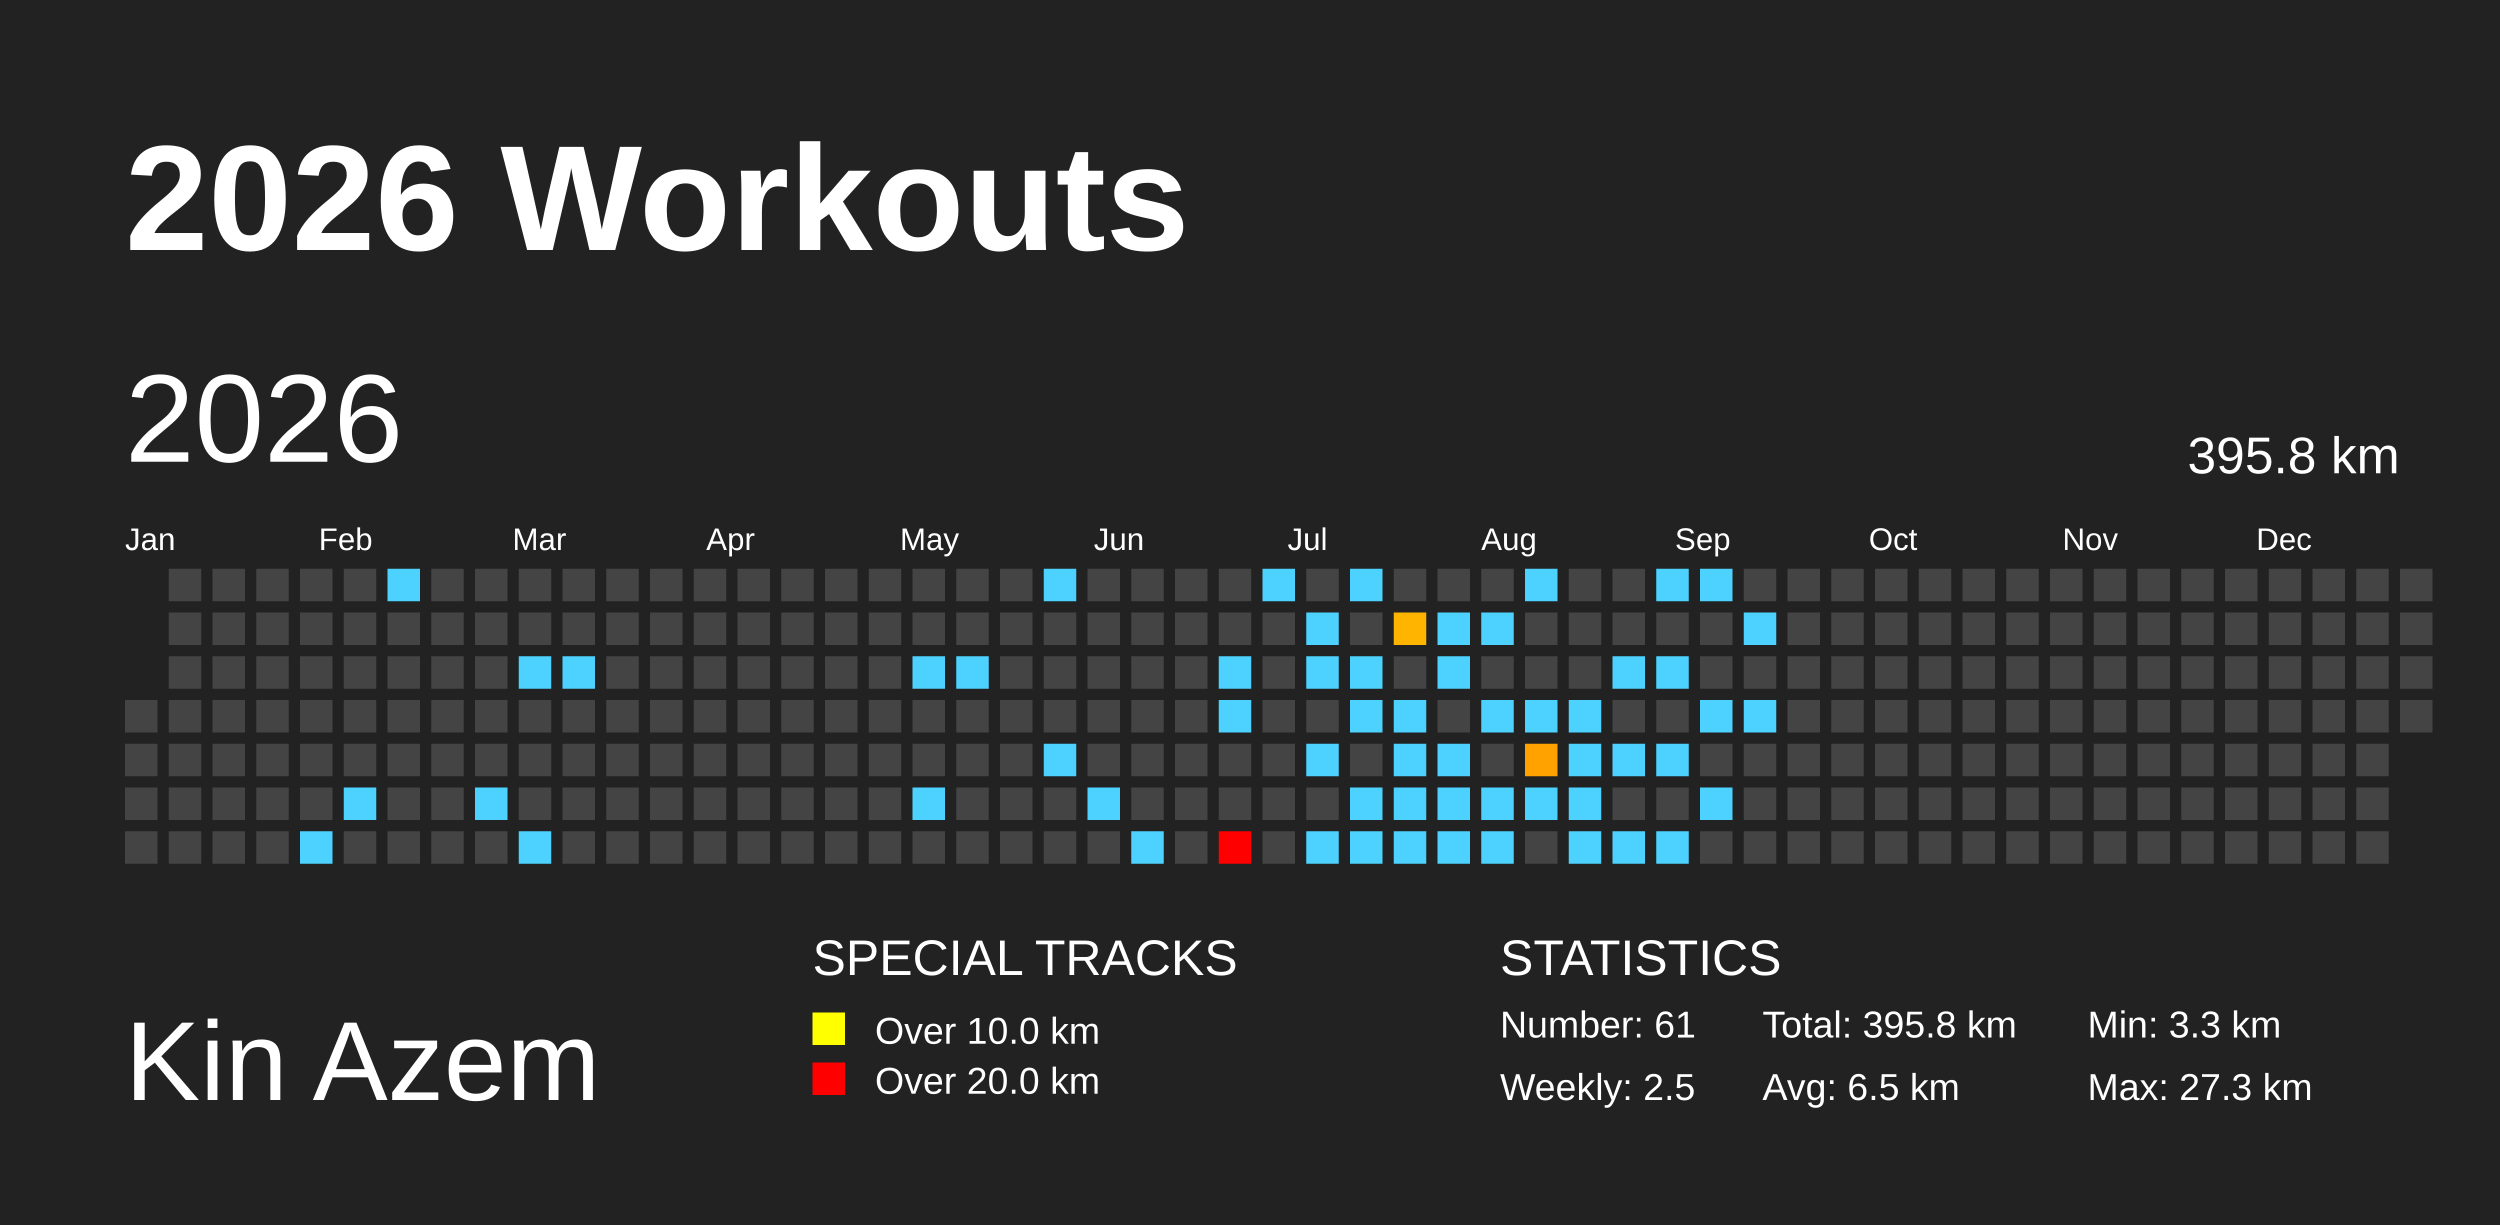
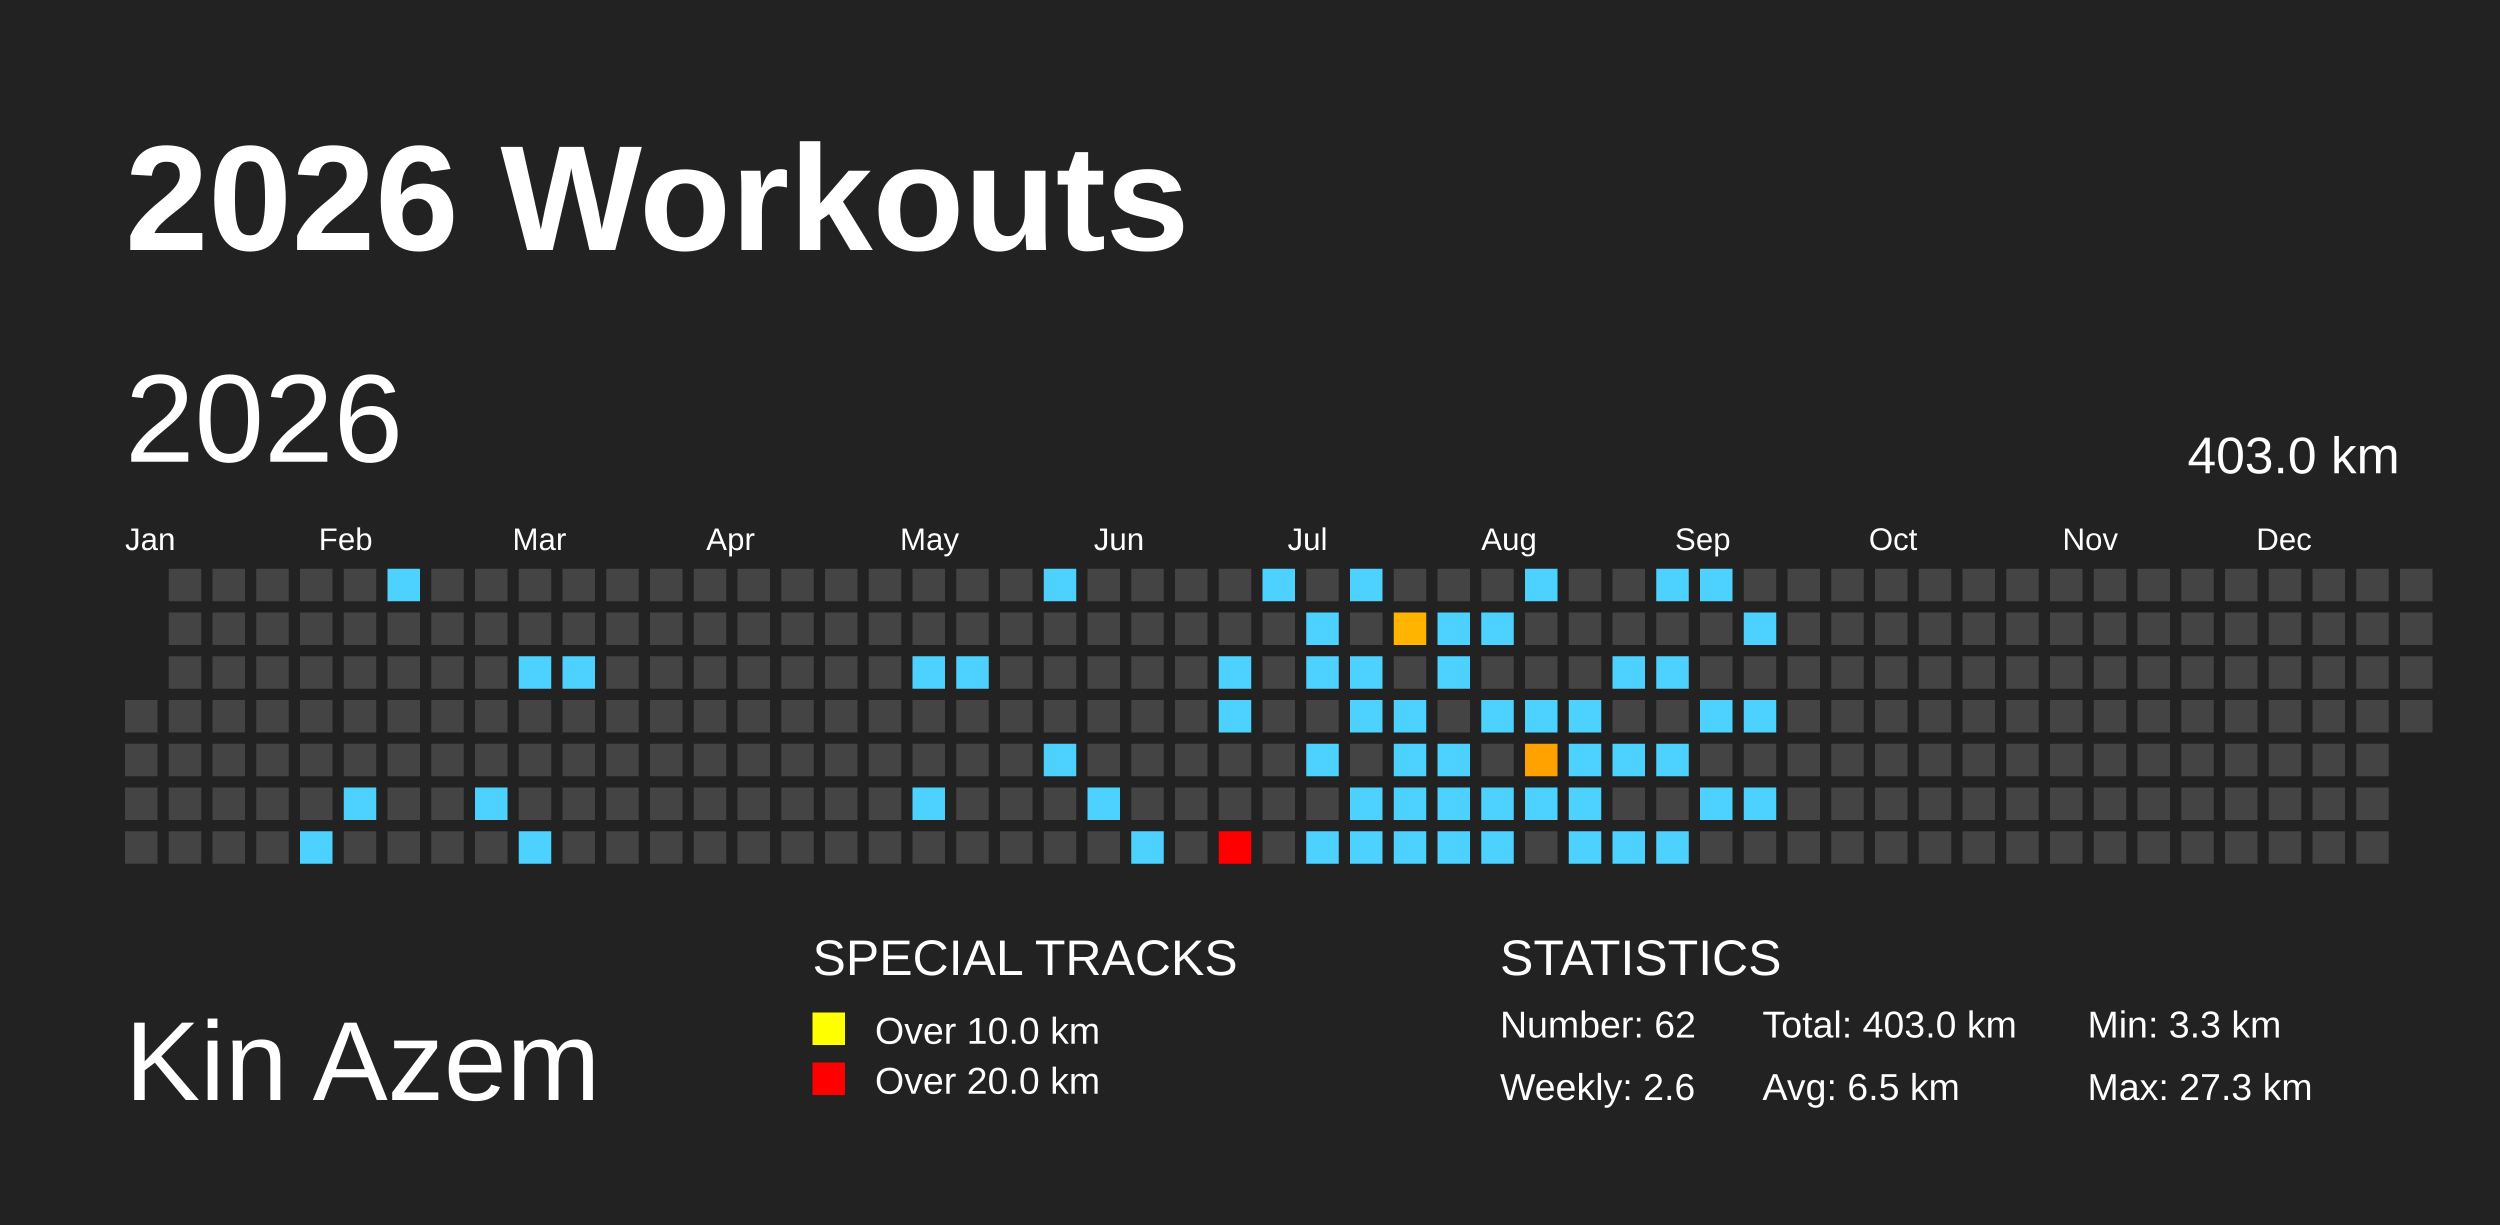
<svg xmlns="http://www.w3.org/2000/svg" baseProfile="full" height="98mm" version="1.1" viewBox="0,0,200,98" width="200mm">
  <defs>
    <pattern height="2" id="indoor-stripe" patternUnits="userSpaceOnUse" width="2">
      <line stroke="white" stroke-opacity="0.45" stroke-width="0.5" x1="0" x2="2" y1="2" y2="0" />
    </pattern>
  </defs>
  <rect fill="#222222" height="98" width="200" x="0" y="0" />
  <text fill="#FFFFFF" style="font-size:12px; font-family:Arial; font-weight:bold;" x="10" y="20">2026 Workouts</text>
  <text fill="#FFFFFF" style="font-size:9px; font-family:Arial" x="10" y="88">Kin Azem</text>
  <text fill="#FFFFFF" style="font-size:4px; font-family:Arial" x="65" y="78">SPECIAL TRACKS</text>
  <rect fill="yellow" height="2.6" width="2.6" x="65" y="81" />
  <text fill="#FFFFFF" style="font-size:3px; font-family:Arial" x="70" y="83.5">Over 10.0 km</text>
  <rect fill="red" height="2.6" width="2.6" x="65" y="85" />
  <text fill="#FFFFFF" style="font-size:3px; font-family:Arial" x="70" y="87.5">Over 20.0 km</text>
  <text fill="#FFFFFF" style="font-size:4px; font-family:Arial" x="120" y="78">STATISTICS</text>
-   <text fill="#FFFFFF" style="font-size:3px; font-family:Arial" x="120" y="83">Number: 61</text>
-   <text fill="#FFFFFF" style="font-size:3px; font-family:Arial" x="120" y="88">Weekly: 2.5</text>
-   <text fill="#FFFFFF" style="font-size:3px; font-family:Arial" x="141" y="83">Total: 395.8 km</text>
+   <text fill="#FFFFFF" style="font-size:3px; font-family:Arial" x="120" y="83">Number: 62</text>
+   <text fill="#FFFFFF" style="font-size:3px; font-family:Arial" x="120" y="88">Weekly: 2.6</text>
+   <text fill="#FFFFFF" style="font-size:3px; font-family:Arial" x="141" y="83">Total: 403.0 km</text>
  <text fill="#FFFFFF" style="font-size:3px; font-family:Arial" x="141" y="88">Avg: 6.5 km</text>
  <text fill="#FFFFFF" style="font-size:3px; font-family:Arial" x="167" y="83">Min: 3.3 km</text>
  <text fill="#FFFFFF" style="font-size:3px; font-family:Arial" x="167" y="88">Max: 27.3 km</text>
  <text dominant-baseline="hanging" fill="#FFFFFF" style="font-size:10.0px; font-family:Arial;" x="10" y="30">2026</text>
-   <text dominant-baseline="hanging" fill="#FFFFFF" style="font-size:4.125px; font-family:Arial;" x="175" y="35">395.8 km</text>
+   <text dominant-baseline="hanging" fill="#FFFFFF" style="font-size:4.125px; font-family:Arial;" x="175" y="35">403.0 km</text>
  <text fill="#FFFFFF" style="font-size:2.5px; font-family:Arial" x="10.0" y="44">Jan</text>
  <text fill="#FFFFFF" style="font-size:2.5px; font-family:Arial" x="25.5" y="44">Feb</text>
  <text fill="#FFFFFF" style="font-size:2.5px; font-family:Arial" x="41.0" y="44">Mar</text>
  <text fill="#FFFFFF" style="font-size:2.5px; font-family:Arial" x="56.5" y="44">Apr</text>
  <text fill="#FFFFFF" style="font-size:2.5px; font-family:Arial" x="72.0" y="44">May</text>
  <text fill="#FFFFFF" style="font-size:2.5px; font-family:Arial" x="87.5" y="44">Jun</text>
  <text fill="#FFFFFF" style="font-size:2.5px; font-family:Arial" x="103.0" y="44">Jul</text>
  <text fill="#FFFFFF" style="font-size:2.5px; font-family:Arial" x="118.5" y="44">Aug</text>
  <text fill="#FFFFFF" style="font-size:2.5px; font-family:Arial" x="134.0" y="44">Sep</text>
  <text fill="#FFFFFF" style="font-size:2.5px; font-family:Arial" x="149.5" y="44">Oct</text>
  <text fill="#FFFFFF" style="font-size:2.5px; font-family:Arial" x="165.0" y="44">Nov</text>
  <text fill="#FFFFFF" style="font-size:2.5px; font-family:Arial" x="180.5" y="44">Dec</text>
  <rect fill="#444444" height="2.6" width="2.6" x="10.0" y="56.0" />
  <rect fill="#444444" height="2.6" width="2.6" x="10.0" y="59.5" />
  <rect fill="#444444" height="2.6" width="2.6" x="10.0" y="63.0" />
  <rect fill="#444444" height="2.6" width="2.6" x="10.0" y="66.5" />
  <rect fill="#444444" height="2.6" width="2.6" x="13.5" y="45.5" />
  <rect fill="#444444" height="2.6" width="2.6" x="13.5" y="49.0" />
  <rect fill="#444444" height="2.6" width="2.6" x="13.5" y="52.5" />
  <rect fill="#444444" height="2.6" width="2.6" x="13.5" y="56.0" />
  <rect fill="#444444" height="2.6" width="2.6" x="13.5" y="59.5" />
  <rect fill="#444444" height="2.6" width="2.6" x="13.5" y="63.0" />
  <rect fill="#444444" height="2.6" width="2.6" x="13.5" y="66.5" />
  <rect fill="#444444" height="2.6" width="2.6" x="17.0" y="45.5" />
  <rect fill="#444444" height="2.6" width="2.6" x="17.0" y="49.0" />
  <rect fill="#444444" height="2.6" width="2.6" x="17.0" y="52.5" />
  <rect fill="#444444" height="2.6" width="2.6" x="17.0" y="56.0" />
  <rect fill="#444444" height="2.6" width="2.6" x="17.0" y="59.5" />
  <rect fill="#444444" height="2.6" width="2.6" x="17.0" y="63.0" />
  <rect fill="#444444" height="2.6" width="2.6" x="17.0" y="66.5" />
  <rect fill="#444444" height="2.6" width="2.6" x="20.5" y="45.5" />
  <rect fill="#444444" height="2.6" width="2.6" x="20.5" y="49.0" />
  <rect fill="#444444" height="2.6" width="2.6" x="20.5" y="52.5" />
  <rect fill="#444444" height="2.6" width="2.6" x="20.5" y="56.0" />
  <rect fill="#444444" height="2.6" width="2.6" x="20.5" y="59.5" />
  <rect fill="#444444" height="2.6" width="2.6" x="20.5" y="63.0" />
  <rect fill="#444444" height="2.6" width="2.6" x="20.5" y="66.5" />
  <rect fill="#444444" height="2.6" width="2.6" x="24.0" y="45.5" />
  <rect fill="#444444" height="2.6" width="2.6" x="24.0" y="49.0" />
  <rect fill="#444444" height="2.6" width="2.6" x="24.0" y="52.5" />
  <rect fill="#444444" height="2.6" width="2.6" x="24.0" y="56.0" />
  <rect fill="#444444" height="2.6" width="2.6" x="24.0" y="59.5" />
  <rect fill="#444444" height="2.6" width="2.6" x="24.0" y="63.0" />
  <rect fill="#4dd2ff" height="2.6" width="2.6" x="24.0" y="66.5" />
  <rect fill="#444444" height="2.6" width="2.6" x="27.5" y="45.5" />
  <rect fill="#444444" height="2.6" width="2.6" x="27.5" y="49.0" />
  <rect fill="#444444" height="2.6" width="2.6" x="27.5" y="52.5" />
  <rect fill="#444444" height="2.6" width="2.6" x="27.5" y="56.0" />
  <rect fill="#444444" height="2.6" width="2.6" x="27.5" y="59.5" />
  <rect fill="#4dd2ff" height="2.6" width="2.6" x="27.5" y="63.0" />
  <rect fill="#444444" height="2.6" width="2.6" x="27.5" y="66.5" />
  <rect fill="#4dd2ff" height="2.6" width="2.6" x="31.0" y="45.5" />
  <rect fill="#444444" height="2.6" width="2.6" x="31.0" y="49.0" />
  <rect fill="#444444" height="2.6" width="2.6" x="31.0" y="52.5" />
  <rect fill="#444444" height="2.6" width="2.6" x="31.0" y="56.0" />
  <rect fill="#444444" height="2.6" width="2.6" x="31.0" y="59.5" />
  <rect fill="#444444" height="2.6" width="2.6" x="31.0" y="63.0" />
  <rect fill="#444444" height="2.6" width="2.6" x="31.0" y="66.5" />
  <rect fill="#444444" height="2.6" width="2.6" x="34.5" y="45.5" />
  <rect fill="#444444" height="2.6" width="2.6" x="34.5" y="49.0" />
  <rect fill="#444444" height="2.6" width="2.6" x="34.5" y="52.5" />
  <rect fill="#444444" height="2.6" width="2.6" x="34.5" y="56.0" />
  <rect fill="#444444" height="2.6" width="2.6" x="34.5" y="59.5" />
  <rect fill="#444444" height="2.6" width="2.6" x="34.5" y="63.0" />
  <rect fill="#444444" height="2.6" width="2.6" x="34.5" y="66.5" />
  <rect fill="#444444" height="2.6" width="2.6" x="38.0" y="45.5" />
  <rect fill="#444444" height="2.6" width="2.6" x="38.0" y="49.0" />
  <rect fill="#444444" height="2.6" width="2.6" x="38.0" y="52.5" />
  <rect fill="#444444" height="2.6" width="2.6" x="38.0" y="56.0" />
  <rect fill="#444444" height="2.6" width="2.6" x="38.0" y="59.5" />
  <rect fill="#4dd2ff" height="2.6" width="2.6" x="38.0" y="63.0" />
  <rect fill="#444444" height="2.6" width="2.6" x="38.0" y="66.5" />
  <rect fill="#444444" height="2.6" width="2.6" x="41.5" y="45.5" />
  <rect fill="#444444" height="2.6" width="2.6" x="41.5" y="49.0" />
  <rect fill="#4dd2ff" height="2.6" width="2.6" x="41.5" y="52.5" />
  <rect fill="#444444" height="2.6" width="2.6" x="41.5" y="56.0" />
  <rect fill="#444444" height="2.6" width="2.6" x="41.5" y="59.5" />
  <rect fill="#444444" height="2.6" width="2.6" x="41.5" y="63.0" />
  <rect fill="#4dd2ff" height="2.6" width="2.6" x="41.5" y="66.5" />
  <rect fill="#444444" height="2.6" width="2.6" x="45.0" y="45.5" />
  <rect fill="#444444" height="2.6" width="2.6" x="45.0" y="49.0" />
  <rect fill="#4dd2ff" height="2.6" width="2.6" x="45.0" y="52.5" />
  <rect fill="#444444" height="2.6" width="2.6" x="45.0" y="56.0" />
  <rect fill="#444444" height="2.6" width="2.6" x="45.0" y="59.5" />
  <rect fill="#444444" height="2.6" width="2.6" x="45.0" y="63.0" />
  <rect fill="#444444" height="2.6" width="2.6" x="45.0" y="66.5" />
  <rect fill="#444444" height="2.6" width="2.6" x="48.5" y="45.5" />
  <rect fill="#444444" height="2.6" width="2.6" x="48.5" y="49.0" />
  <rect fill="#444444" height="2.6" width="2.6" x="48.5" y="52.5" />
  <rect fill="#444444" height="2.6" width="2.6" x="48.5" y="56.0" />
  <rect fill="#444444" height="2.6" width="2.6" x="48.5" y="59.5" />
  <rect fill="#444444" height="2.6" width="2.6" x="48.5" y="63.0" />
  <rect fill="#444444" height="2.6" width="2.6" x="48.5" y="66.5" />
  <rect fill="#444444" height="2.6" width="2.6" x="52.0" y="45.5" />
  <rect fill="#444444" height="2.6" width="2.6" x="52.0" y="49.0" />
  <rect fill="#444444" height="2.6" width="2.6" x="52.0" y="52.5" />
  <rect fill="#444444" height="2.6" width="2.6" x="52.0" y="56.0" />
  <rect fill="#444444" height="2.6" width="2.6" x="52.0" y="59.5" />
  <rect fill="#444444" height="2.6" width="2.6" x="52.0" y="63.0" />
  <rect fill="#444444" height="2.6" width="2.6" x="52.0" y="66.5" />
  <rect fill="#444444" height="2.6" width="2.6" x="55.5" y="45.5" />
  <rect fill="#444444" height="2.6" width="2.6" x="55.5" y="49.0" />
  <rect fill="#444444" height="2.6" width="2.6" x="55.5" y="52.5" />
  <rect fill="#444444" height="2.6" width="2.6" x="55.5" y="56.0" />
  <rect fill="#444444" height="2.6" width="2.6" x="55.5" y="59.5" />
  <rect fill="#444444" height="2.6" width="2.6" x="55.5" y="63.0" />
  <rect fill="#444444" height="2.6" width="2.6" x="55.5" y="66.5" />
  <rect fill="#444444" height="2.6" width="2.6" x="59.0" y="45.5" />
  <rect fill="#444444" height="2.6" width="2.6" x="59.0" y="49.0" />
  <rect fill="#444444" height="2.6" width="2.6" x="59.0" y="52.5" />
  <rect fill="#444444" height="2.6" width="2.6" x="59.0" y="56.0" />
  <rect fill="#444444" height="2.6" width="2.6" x="59.0" y="59.5" />
  <rect fill="#444444" height="2.6" width="2.6" x="59.0" y="63.0" />
  <rect fill="#444444" height="2.6" width="2.6" x="59.0" y="66.5" />
  <rect fill="#444444" height="2.6" width="2.6" x="62.5" y="45.5" />
  <rect fill="#444444" height="2.6" width="2.6" x="62.5" y="49.0" />
  <rect fill="#444444" height="2.6" width="2.6" x="62.5" y="52.5" />
  <rect fill="#444444" height="2.6" width="2.6" x="62.5" y="56.0" />
  <rect fill="#444444" height="2.6" width="2.6" x="62.5" y="59.5" />
  <rect fill="#444444" height="2.6" width="2.6" x="62.5" y="63.0" />
  <rect fill="#444444" height="2.6" width="2.6" x="62.5" y="66.5" />
  <rect fill="#444444" height="2.6" width="2.6" x="66.0" y="45.5" />
  <rect fill="#444444" height="2.6" width="2.6" x="66.0" y="49.0" />
  <rect fill="#444444" height="2.6" width="2.6" x="66.0" y="52.5" />
  <rect fill="#444444" height="2.6" width="2.6" x="66.0" y="56.0" />
  <rect fill="#444444" height="2.6" width="2.6" x="66.0" y="59.5" />
  <rect fill="#444444" height="2.6" width="2.6" x="66.0" y="63.0" />
  <rect fill="#444444" height="2.6" width="2.6" x="66.0" y="66.5" />
  <rect fill="#444444" height="2.6" width="2.6" x="69.5" y="45.5" />
  <rect fill="#444444" height="2.6" width="2.6" x="69.5" y="49.0" />
  <rect fill="#444444" height="2.6" width="2.6" x="69.5" y="52.5" />
  <rect fill="#444444" height="2.6" width="2.6" x="69.5" y="56.0" />
  <rect fill="#444444" height="2.6" width="2.6" x="69.5" y="59.5" />
  <rect fill="#444444" height="2.6" width="2.6" x="69.5" y="63.0" />
  <rect fill="#444444" height="2.6" width="2.6" x="69.5" y="66.5" />
  <rect fill="#444444" height="2.6" width="2.6" x="73.0" y="45.5" />
  <rect fill="#444444" height="2.6" width="2.6" x="73.0" y="49.0" />
  <rect fill="#4dd2ff" height="2.6" width="2.6" x="73.0" y="52.5" />
  <rect fill="#444444" height="2.6" width="2.6" x="73.0" y="56.0" />
  <rect fill="#444444" height="2.6" width="2.6" x="73.0" y="59.5" />
  <rect fill="#4dd2ff" height="2.6" width="2.6" x="73.0" y="63.0" />
  <rect fill="#444444" height="2.6" width="2.6" x="73.0" y="66.5" />
  <rect fill="#444444" height="2.6" width="2.6" x="76.5" y="45.5" />
  <rect fill="#444444" height="2.6" width="2.6" x="76.5" y="49.0" />
  <rect fill="#4dd2ff" height="2.6" width="2.6" x="76.5" y="52.5" />
  <rect fill="#444444" height="2.6" width="2.6" x="76.5" y="56.0" />
  <rect fill="#444444" height="2.6" width="2.6" x="76.5" y="59.5" />
  <rect fill="#444444" height="2.6" width="2.6" x="76.5" y="63.0" />
  <rect fill="#444444" height="2.6" width="2.6" x="76.5" y="66.5" />
  <rect fill="#444444" height="2.6" width="2.6" x="80.0" y="45.5" />
  <rect fill="#444444" height="2.6" width="2.6" x="80.0" y="49.0" />
  <rect fill="#444444" height="2.6" width="2.6" x="80.0" y="52.5" />
  <rect fill="#444444" height="2.6" width="2.6" x="80.0" y="56.0" />
  <rect fill="#444444" height="2.6" width="2.6" x="80.0" y="59.5" />
  <rect fill="#444444" height="2.6" width="2.6" x="80.0" y="63.0" />
  <rect fill="#444444" height="2.6" width="2.6" x="80.0" y="66.5" />
  <rect fill="#4dd2ff" height="2.6" width="2.6" x="83.5" y="45.5" />
  <rect fill="#444444" height="2.6" width="2.6" x="83.5" y="49.0" />
  <rect fill="#444444" height="2.6" width="2.6" x="83.5" y="52.5" />
  <rect fill="#444444" height="2.6" width="2.6" x="83.5" y="56.0" />
  <rect fill="#4dd2ff" height="2.6" width="2.6" x="83.5" y="59.5" />
  <rect fill="#444444" height="2.6" width="2.6" x="83.5" y="63.0" />
  <rect fill="#444444" height="2.6" width="2.6" x="83.5" y="66.5" />
  <rect fill="#444444" height="2.6" width="2.6" x="87.0" y="45.5" />
  <rect fill="#444444" height="2.6" width="2.6" x="87.0" y="49.0" />
  <rect fill="#444444" height="2.6" width="2.6" x="87.0" y="52.5" />
  <rect fill="#444444" height="2.6" width="2.6" x="87.0" y="56.0" />
  <rect fill="#444444" height="2.6" width="2.6" x="87.0" y="59.5" />
  <rect fill="#4dd2ff" height="2.6" width="2.6" x="87.0" y="63.0" />
  <rect fill="#444444" height="2.6" width="2.6" x="87.0" y="66.5" />
  <rect fill="#444444" height="2.6" width="2.6" x="90.5" y="45.5" />
  <rect fill="#444444" height="2.6" width="2.6" x="90.5" y="49.0" />
  <rect fill="#444444" height="2.6" width="2.6" x="90.5" y="52.5" />
  <rect fill="#444444" height="2.6" width="2.6" x="90.5" y="56.0" />
  <rect fill="#444444" height="2.6" width="2.6" x="90.5" y="59.5" />
  <rect fill="#444444" height="2.6" width="2.6" x="90.5" y="63.0" />
  <rect fill="#4dd2ff" height="2.6" width="2.6" x="90.5" y="66.5" />
  <rect fill="#444444" height="2.6" width="2.6" x="94.0" y="45.5" />
  <rect fill="#444444" height="2.6" width="2.6" x="94.0" y="49.0" />
  <rect fill="#444444" height="2.6" width="2.6" x="94.0" y="52.5" />
  <rect fill="#444444" height="2.6" width="2.6" x="94.0" y="56.0" />
  <rect fill="#444444" height="2.6" width="2.6" x="94.0" y="59.5" />
  <rect fill="#444444" height="2.6" width="2.6" x="94.0" y="63.0" />
  <rect fill="#444444" height="2.6" width="2.6" x="94.0" y="66.5" />
  <rect fill="#444444" height="2.6" width="2.6" x="97.5" y="45.5" />
  <rect fill="#444444" height="2.6" width="2.6" x="97.5" y="49.0" />
  <rect fill="#4dd2ff" height="2.6" width="2.6" x="97.5" y="52.5" />
  <rect fill="#4dd2ff" height="2.6" width="2.6" x="97.5" y="56.0" />
  <rect fill="#444444" height="2.6" width="2.6" x="97.5" y="59.5" />
  <rect fill="#444444" height="2.6" width="2.6" x="97.5" y="63.0" />
  <rect fill="red" height="2.6" width="2.6" x="97.5" y="66.5" />
  <rect fill="#4dd2ff" height="2.6" width="2.6" x="101.0" y="45.5" />
  <rect fill="#444444" height="2.6" width="2.6" x="101.0" y="49.0" />
  <rect fill="#444444" height="2.6" width="2.6" x="101.0" y="52.5" />
  <rect fill="#444444" height="2.6" width="2.6" x="101.0" y="56.0" />
  <rect fill="#444444" height="2.6" width="2.6" x="101.0" y="59.5" />
  <rect fill="#444444" height="2.6" width="2.6" x="101.0" y="63.0" />
  <rect fill="#444444" height="2.6" width="2.6" x="101.0" y="66.5" />
  <rect fill="#444444" height="2.6" width="2.6" x="104.5" y="45.5" />
  <rect fill="#4dd2ff" height="2.6" width="2.6" x="104.5" y="49.0" />
  <rect fill="#4dd2ff" height="2.6" width="2.6" x="104.5" y="52.5" />
  <rect fill="#444444" height="2.6" width="2.6" x="104.5" y="56.0" />
  <rect fill="#4dd2ff" height="2.6" width="2.6" x="104.5" y="59.5" />
  <rect fill="#444444" height="2.6" width="2.6" x="104.5" y="63.0" />
  <rect fill="#4dd2ff" height="2.6" width="2.6" x="104.5" y="66.5" />
  <rect fill="#4dd2ff" height="2.6" width="2.6" x="108.0" y="45.5" />
  <rect fill="#444444" height="2.6" width="2.6" x="108.0" y="49.0" />
  <rect fill="#4dd2ff" height="2.6" width="2.6" x="108.0" y="52.5" />
  <rect fill="#4dd2ff" height="2.6" width="2.6" x="108.0" y="56.0" />
  <rect fill="#444444" height="2.6" width="2.6" x="108.0" y="59.5" />
  <rect fill="#4dd2ff" height="2.6" width="2.6" x="108.0" y="63.0" />
  <rect fill="#4dd2ff" height="2.6" width="2.6" x="108.0" y="66.5" />
  <rect fill="#444444" height="2.6" width="2.6" x="111.5" y="45.5" />
  <rect fill="#ffb400" height="2.6" width="2.6" x="111.5" y="49.0" />
  <rect fill="#444444" height="2.6" width="2.6" x="111.5" y="52.5" />
  <rect fill="#4dd2ff" height="2.6" width="2.6" x="111.5" y="56.0" />
  <rect fill="#4dd2ff" height="2.6" width="2.6" x="111.5" y="59.5" />
  <rect fill="#4dd2ff" height="2.6" width="2.6" x="111.5" y="63.0" />
  <rect fill="#4dd2ff" height="2.6" width="2.6" x="111.5" y="66.5" />
  <rect fill="#444444" height="2.6" width="2.6" x="115.0" y="45.5" />
  <rect fill="#4dd2ff" height="2.6" width="2.6" x="115.0" y="49.0" />
  <rect fill="#4dd2ff" height="2.6" width="2.6" x="115.0" y="52.5" />
  <rect fill="#444444" height="2.6" width="2.6" x="115.0" y="56.0" />
  <rect fill="#4dd2ff" height="2.6" width="2.6" x="115.0" y="59.5" />
  <rect fill="#4dd2ff" height="2.6" width="2.6" x="115.0" y="63.0" />
  <rect fill="#4dd2ff" height="2.6" width="2.6" x="115.0" y="66.5" />
  <rect fill="#444444" height="2.6" width="2.6" x="118.5" y="45.5" />
  <rect fill="#4dd2ff" height="2.6" width="2.6" x="118.5" y="49.0" />
  <rect fill="#444444" height="2.6" width="2.6" x="118.5" y="52.5" />
  <rect fill="#4dd2ff" height="2.6" width="2.6" x="118.5" y="56.0" />
  <rect fill="#444444" height="2.6" width="2.6" x="118.5" y="59.5" />
  <rect fill="#4dd2ff" height="2.6" width="2.6" x="118.5" y="63.0" />
  <rect fill="#4dd2ff" height="2.6" width="2.6" x="118.5" y="66.5" />
  <rect fill="#4dd2ff" height="2.6" width="2.6" x="122.0" y="45.5" />
  <rect fill="#444444" height="2.6" width="2.6" x="122.0" y="49.0" />
  <rect fill="#444444" height="2.6" width="2.6" x="122.0" y="52.5" />
  <rect fill="#4dd2ff" height="2.6" width="2.6" x="122.0" y="56.0" />
  <rect fill="#ffa200" height="2.6" width="2.6" x="122.0" y="59.5" />
  <rect fill="#4dd2ff" height="2.6" width="2.6" x="122.0" y="63.0" />
  <rect fill="#444444" height="2.6" width="2.6" x="122.0" y="66.5" />
  <rect fill="#444444" height="2.6" width="2.6" x="125.5" y="45.5" />
  <rect fill="#444444" height="2.6" width="2.6" x="125.5" y="49.0" />
  <rect fill="#444444" height="2.6" width="2.6" x="125.5" y="52.5" />
  <rect fill="#4dd2ff" height="2.6" width="2.6" x="125.5" y="56.0" />
  <rect fill="#4dd2ff" height="2.6" width="2.6" x="125.5" y="59.5" />
  <rect fill="#4dd2ff" height="2.6" width="2.6" x="125.5" y="63.0" />
  <rect fill="#4dd2ff" height="2.6" width="2.6" x="125.5" y="66.5" />
  <rect fill="#444444" height="2.6" width="2.6" x="129.0" y="45.5" />
  <rect fill="#444444" height="2.6" width="2.6" x="129.0" y="49.0" />
  <rect fill="#4dd2ff" height="2.6" width="2.6" x="129.0" y="52.5" />
  <rect fill="#444444" height="2.6" width="2.6" x="129.0" y="56.0" />
  <rect fill="#4dd2ff" height="2.6" width="2.6" x="129.0" y="59.5" />
  <rect fill="#444444" height="2.6" width="2.6" x="129.0" y="63.0" />
  <rect fill="#4dd2ff" height="2.6" width="2.6" x="129.0" y="66.5" />
  <rect fill="#4dd2ff" height="2.6" width="2.6" x="132.5" y="45.5" />
  <rect fill="#444444" height="2.6" width="2.6" x="132.5" y="49.0" />
  <rect fill="#4dd2ff" height="2.6" width="2.6" x="132.5" y="52.5" />
  <rect fill="#444444" height="2.6" width="2.6" x="132.5" y="56.0" />
  <rect fill="#4dd2ff" height="2.6" width="2.6" x="132.5" y="59.5" />
  <rect fill="#444444" height="2.6" width="2.6" x="132.5" y="63.0" />
  <rect fill="#4dd2ff" height="2.6" width="2.6" x="132.5" y="66.5" />
  <rect fill="#4dd2ff" height="2.6" width="2.6" x="136.0" y="45.5" />
  <rect fill="#444444" height="2.6" width="2.6" x="136.0" y="49.0" />
  <rect fill="#444444" height="2.6" width="2.6" x="136.0" y="52.5" />
  <rect fill="#4dd2ff" height="2.6" width="2.6" x="136.0" y="56.0" />
  <rect fill="#444444" height="2.6" width="2.6" x="136.0" y="59.5" />
  <rect fill="#4dd2ff" height="2.6" width="2.6" x="136.0" y="63.0" />
  <rect fill="#444444" height="2.6" width="2.6" x="136.0" y="66.5" />
  <rect fill="#444444" height="2.6" width="2.6" x="139.5" y="45.5" />
  <rect fill="#4dd2ff" height="2.6" width="2.6" x="139.5" y="49.0" />
  <rect fill="#444444" height="2.6" width="2.6" x="139.5" y="52.5" />
  <rect fill="#4dd2ff" height="2.6" width="2.6" x="139.5" y="56.0" />
  <rect fill="#444444" height="2.6" width="2.6" x="139.5" y="59.5" />
-   <rect fill="#444444" height="2.6" width="2.6" x="139.5" y="63.0" />
+   <rect fill="#4dd2ff" height="2.6" width="2.6" x="139.5" y="63.0" />
  <rect fill="#444444" height="2.6" width="2.6" x="139.5" y="66.5" />
  <rect fill="#444444" height="2.6" width="2.6" x="143.0" y="45.5" />
  <rect fill="#444444" height="2.6" width="2.6" x="143.0" y="49.0" />
  <rect fill="#444444" height="2.6" width="2.6" x="143.0" y="52.5" />
  <rect fill="#444444" height="2.6" width="2.6" x="143.0" y="56.0" />
  <rect fill="#444444" height="2.6" width="2.6" x="143.0" y="59.5" />
  <rect fill="#444444" height="2.6" width="2.6" x="143.0" y="63.0" />
  <rect fill="#444444" height="2.6" width="2.6" x="143.0" y="66.5" />
  <rect fill="#444444" height="2.6" width="2.6" x="146.5" y="45.5" />
  <rect fill="#444444" height="2.6" width="2.6" x="146.5" y="49.0" />
  <rect fill="#444444" height="2.6" width="2.6" x="146.5" y="52.5" />
  <rect fill="#444444" height="2.6" width="2.6" x="146.5" y="56.0" />
  <rect fill="#444444" height="2.6" width="2.6" x="146.5" y="59.5" />
  <rect fill="#444444" height="2.6" width="2.6" x="146.5" y="63.0" />
  <rect fill="#444444" height="2.6" width="2.6" x="146.5" y="66.5" />
  <rect fill="#444444" height="2.6" width="2.6" x="150.0" y="45.5" />
  <rect fill="#444444" height="2.6" width="2.6" x="150.0" y="49.0" />
  <rect fill="#444444" height="2.6" width="2.6" x="150.0" y="52.5" />
  <rect fill="#444444" height="2.6" width="2.6" x="150.0" y="56.0" />
  <rect fill="#444444" height="2.6" width="2.6" x="150.0" y="59.5" />
  <rect fill="#444444" height="2.6" width="2.6" x="150.0" y="63.0" />
  <rect fill="#444444" height="2.6" width="2.6" x="150.0" y="66.5" />
  <rect fill="#444444" height="2.6" width="2.6" x="153.5" y="45.5" />
  <rect fill="#444444" height="2.6" width="2.6" x="153.5" y="49.0" />
  <rect fill="#444444" height="2.6" width="2.6" x="153.5" y="52.5" />
  <rect fill="#444444" height="2.6" width="2.6" x="153.5" y="56.0" />
  <rect fill="#444444" height="2.6" width="2.6" x="153.5" y="59.5" />
  <rect fill="#444444" height="2.6" width="2.6" x="153.5" y="63.0" />
  <rect fill="#444444" height="2.6" width="2.6" x="153.5" y="66.5" />
  <rect fill="#444444" height="2.6" width="2.6" x="157.0" y="45.5" />
  <rect fill="#444444" height="2.6" width="2.6" x="157.0" y="49.0" />
  <rect fill="#444444" height="2.6" width="2.6" x="157.0" y="52.5" />
  <rect fill="#444444" height="2.6" width="2.6" x="157.0" y="56.0" />
  <rect fill="#444444" height="2.6" width="2.6" x="157.0" y="59.5" />
  <rect fill="#444444" height="2.6" width="2.6" x="157.0" y="63.0" />
  <rect fill="#444444" height="2.6" width="2.6" x="157.0" y="66.5" />
  <rect fill="#444444" height="2.6" width="2.6" x="160.5" y="45.5" />
  <rect fill="#444444" height="2.6" width="2.6" x="160.5" y="49.0" />
  <rect fill="#444444" height="2.6" width="2.6" x="160.5" y="52.5" />
  <rect fill="#444444" height="2.6" width="2.6" x="160.5" y="56.0" />
  <rect fill="#444444" height="2.6" width="2.6" x="160.5" y="59.5" />
  <rect fill="#444444" height="2.6" width="2.6" x="160.5" y="63.0" />
  <rect fill="#444444" height="2.6" width="2.6" x="160.5" y="66.5" />
  <rect fill="#444444" height="2.6" width="2.6" x="164.0" y="45.5" />
  <rect fill="#444444" height="2.6" width="2.6" x="164.0" y="49.0" />
  <rect fill="#444444" height="2.6" width="2.6" x="164.0" y="52.5" />
  <rect fill="#444444" height="2.6" width="2.6" x="164.0" y="56.0" />
  <rect fill="#444444" height="2.6" width="2.6" x="164.0" y="59.5" />
  <rect fill="#444444" height="2.6" width="2.6" x="164.0" y="63.0" />
  <rect fill="#444444" height="2.6" width="2.6" x="164.0" y="66.5" />
  <rect fill="#444444" height="2.6" width="2.6" x="167.5" y="45.5" />
  <rect fill="#444444" height="2.6" width="2.6" x="167.5" y="49.0" />
  <rect fill="#444444" height="2.6" width="2.6" x="167.5" y="52.5" />
  <rect fill="#444444" height="2.6" width="2.6" x="167.5" y="56.0" />
  <rect fill="#444444" height="2.6" width="2.6" x="167.5" y="59.5" />
  <rect fill="#444444" height="2.6" width="2.6" x="167.5" y="63.0" />
  <rect fill="#444444" height="2.6" width="2.6" x="167.5" y="66.5" />
  <rect fill="#444444" height="2.6" width="2.6" x="171.0" y="45.5" />
  <rect fill="#444444" height="2.6" width="2.6" x="171.0" y="49.0" />
  <rect fill="#444444" height="2.6" width="2.6" x="171.0" y="52.5" />
  <rect fill="#444444" height="2.6" width="2.6" x="171.0" y="56.0" />
  <rect fill="#444444" height="2.6" width="2.6" x="171.0" y="59.5" />
  <rect fill="#444444" height="2.6" width="2.6" x="171.0" y="63.0" />
  <rect fill="#444444" height="2.6" width="2.6" x="171.0" y="66.5" />
  <rect fill="#444444" height="2.6" width="2.6" x="174.5" y="45.5" />
  <rect fill="#444444" height="2.6" width="2.6" x="174.5" y="49.0" />
  <rect fill="#444444" height="2.6" width="2.6" x="174.5" y="52.5" />
  <rect fill="#444444" height="2.6" width="2.6" x="174.5" y="56.0" />
  <rect fill="#444444" height="2.6" width="2.6" x="174.5" y="59.5" />
  <rect fill="#444444" height="2.6" width="2.6" x="174.5" y="63.0" />
  <rect fill="#444444" height="2.6" width="2.6" x="174.5" y="66.5" />
  <rect fill="#444444" height="2.6" width="2.6" x="178.0" y="45.5" />
  <rect fill="#444444" height="2.6" width="2.6" x="178.0" y="49.0" />
  <rect fill="#444444" height="2.6" width="2.6" x="178.0" y="52.5" />
  <rect fill="#444444" height="2.6" width="2.6" x="178.0" y="56.0" />
  <rect fill="#444444" height="2.6" width="2.6" x="178.0" y="59.5" />
  <rect fill="#444444" height="2.6" width="2.6" x="178.0" y="63.0" />
  <rect fill="#444444" height="2.6" width="2.6" x="178.0" y="66.5" />
  <rect fill="#444444" height="2.6" width="2.6" x="181.5" y="45.5" />
  <rect fill="#444444" height="2.6" width="2.6" x="181.5" y="49.0" />
  <rect fill="#444444" height="2.6" width="2.6" x="181.5" y="52.5" />
  <rect fill="#444444" height="2.6" width="2.6" x="181.5" y="56.0" />
  <rect fill="#444444" height="2.6" width="2.6" x="181.5" y="59.5" />
  <rect fill="#444444" height="2.6" width="2.6" x="181.5" y="63.0" />
  <rect fill="#444444" height="2.6" width="2.6" x="181.5" y="66.5" />
  <rect fill="#444444" height="2.6" width="2.6" x="185.0" y="45.5" />
  <rect fill="#444444" height="2.6" width="2.6" x="185.0" y="49.0" />
  <rect fill="#444444" height="2.6" width="2.6" x="185.0" y="52.5" />
  <rect fill="#444444" height="2.6" width="2.6" x="185.0" y="56.0" />
  <rect fill="#444444" height="2.6" width="2.6" x="185.0" y="59.5" />
  <rect fill="#444444" height="2.6" width="2.6" x="185.0" y="63.0" />
  <rect fill="#444444" height="2.6" width="2.6" x="185.0" y="66.5" />
  <rect fill="#444444" height="2.6" width="2.6" x="188.5" y="45.5" />
  <rect fill="#444444" height="2.6" width="2.6" x="188.5" y="49.0" />
  <rect fill="#444444" height="2.6" width="2.6" x="188.5" y="52.5" />
  <rect fill="#444444" height="2.6" width="2.6" x="188.5" y="56.0" />
  <rect fill="#444444" height="2.6" width="2.6" x="188.5" y="59.5" />
  <rect fill="#444444" height="2.6" width="2.6" x="188.5" y="63.0" />
  <rect fill="#444444" height="2.6" width="2.6" x="188.5" y="66.5" />
  <rect fill="#444444" height="2.6" width="2.6" x="192.0" y="45.5" />
  <rect fill="#444444" height="2.6" width="2.6" x="192.0" y="49.0" />
  <rect fill="#444444" height="2.6" width="2.6" x="192.0" y="52.5" />
  <rect fill="#444444" height="2.6" width="2.6" x="192.0" y="56.0" />
</svg>
